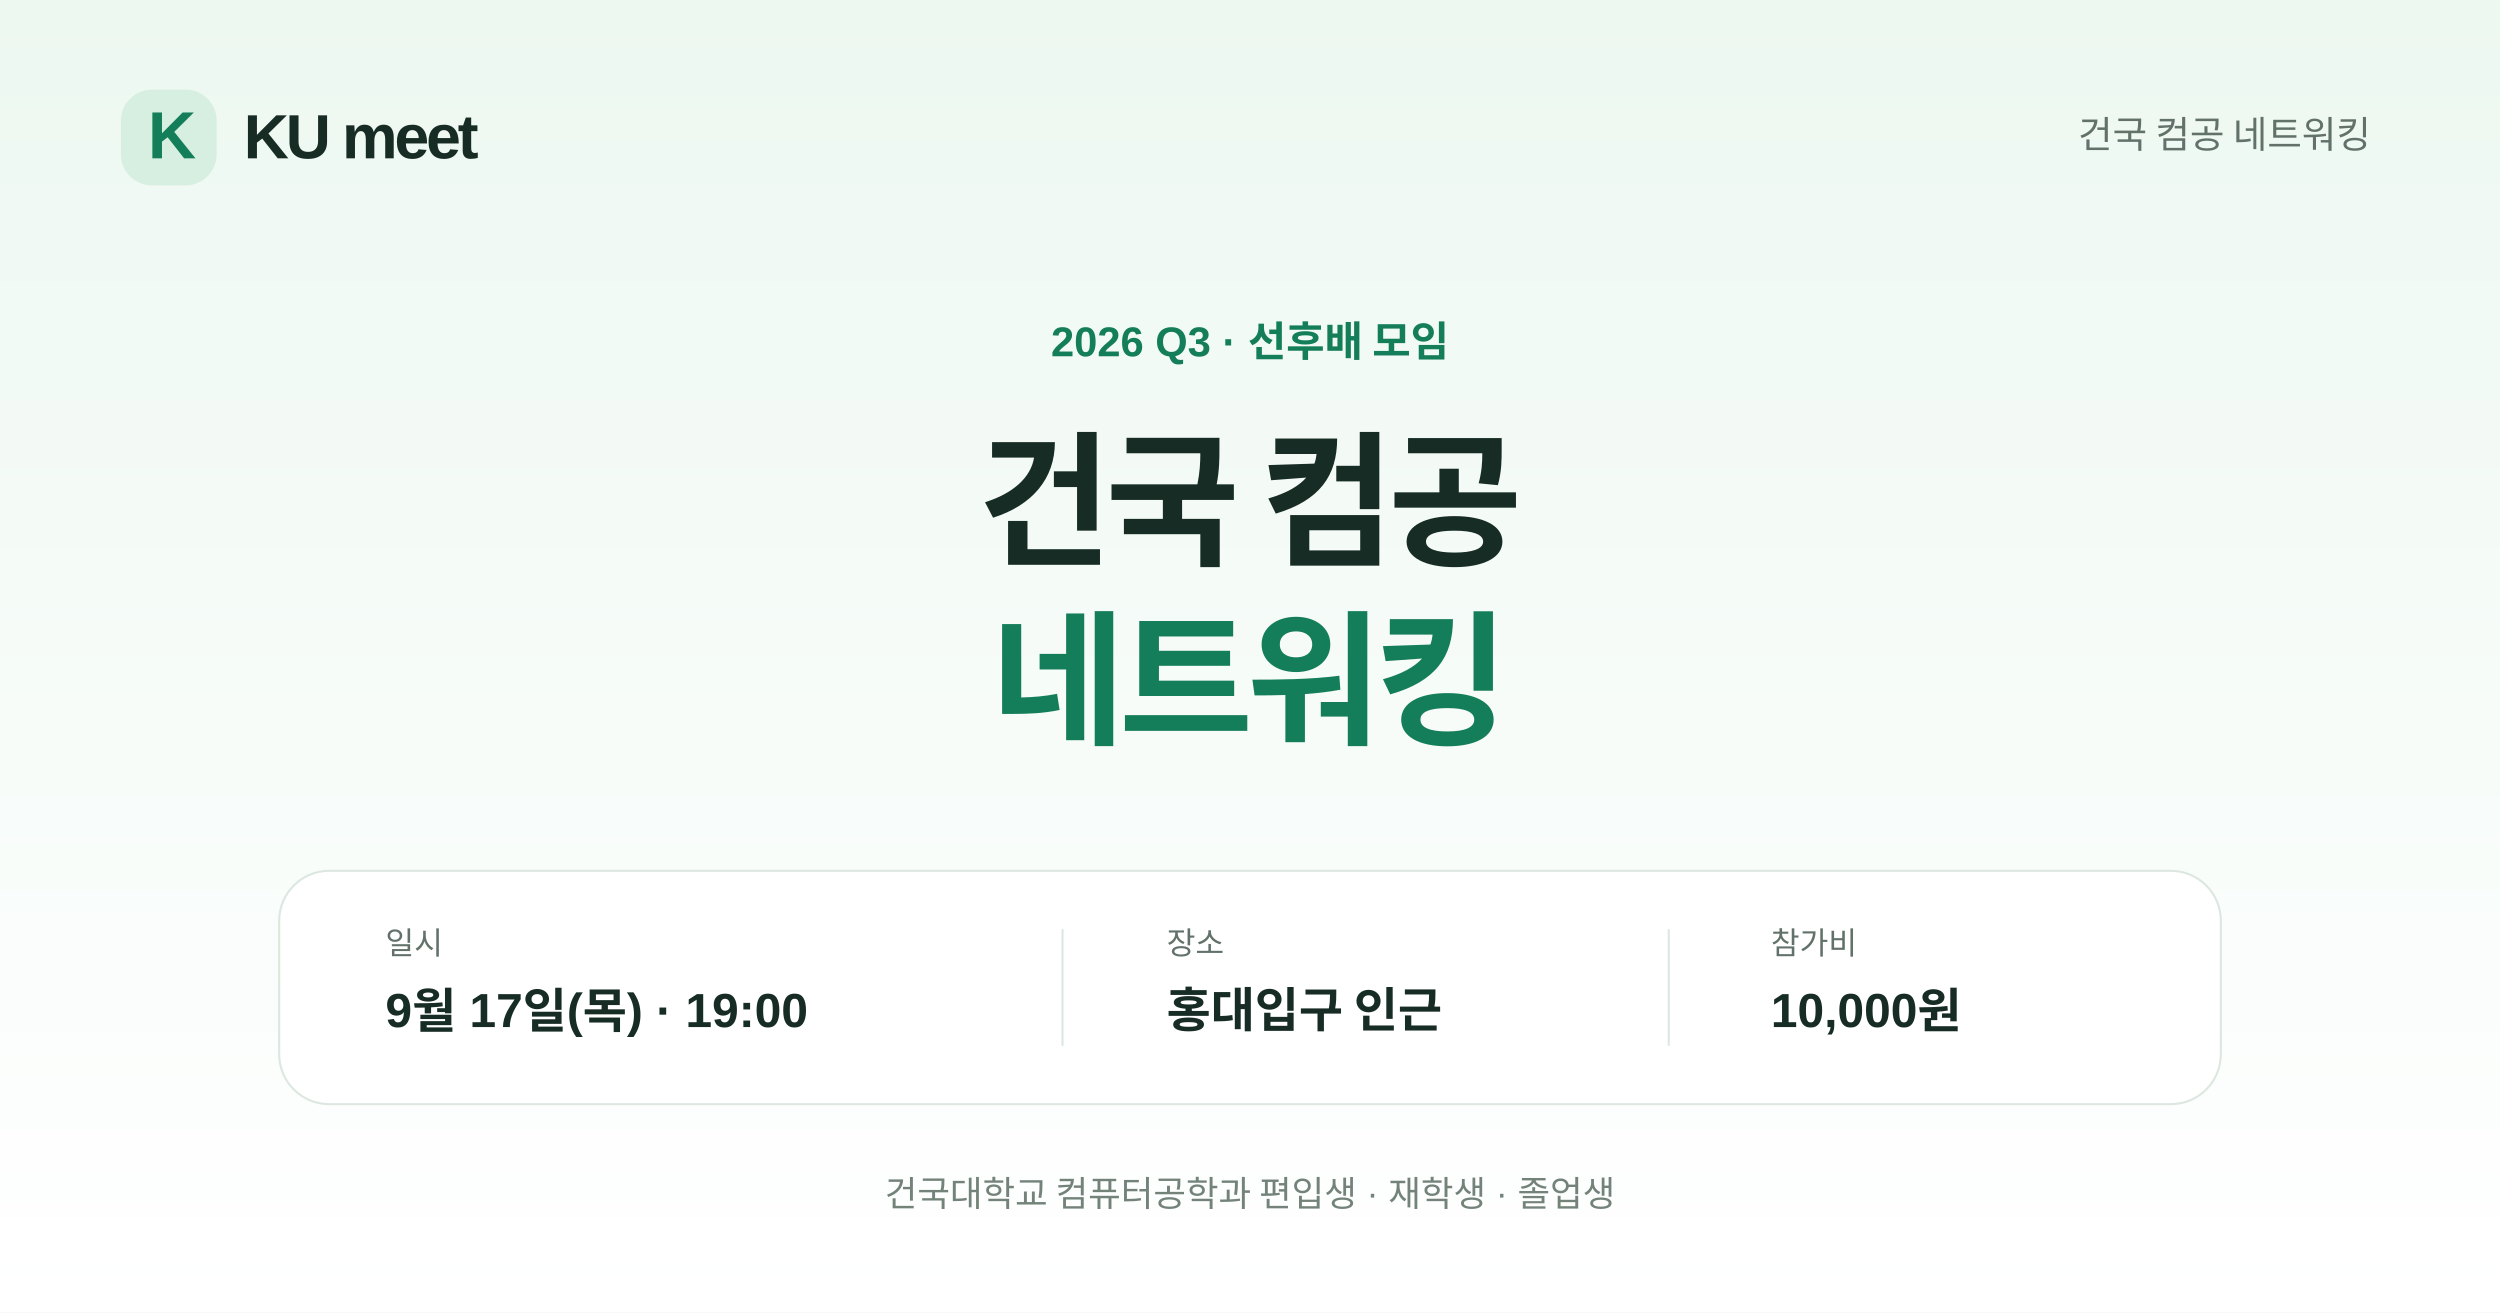
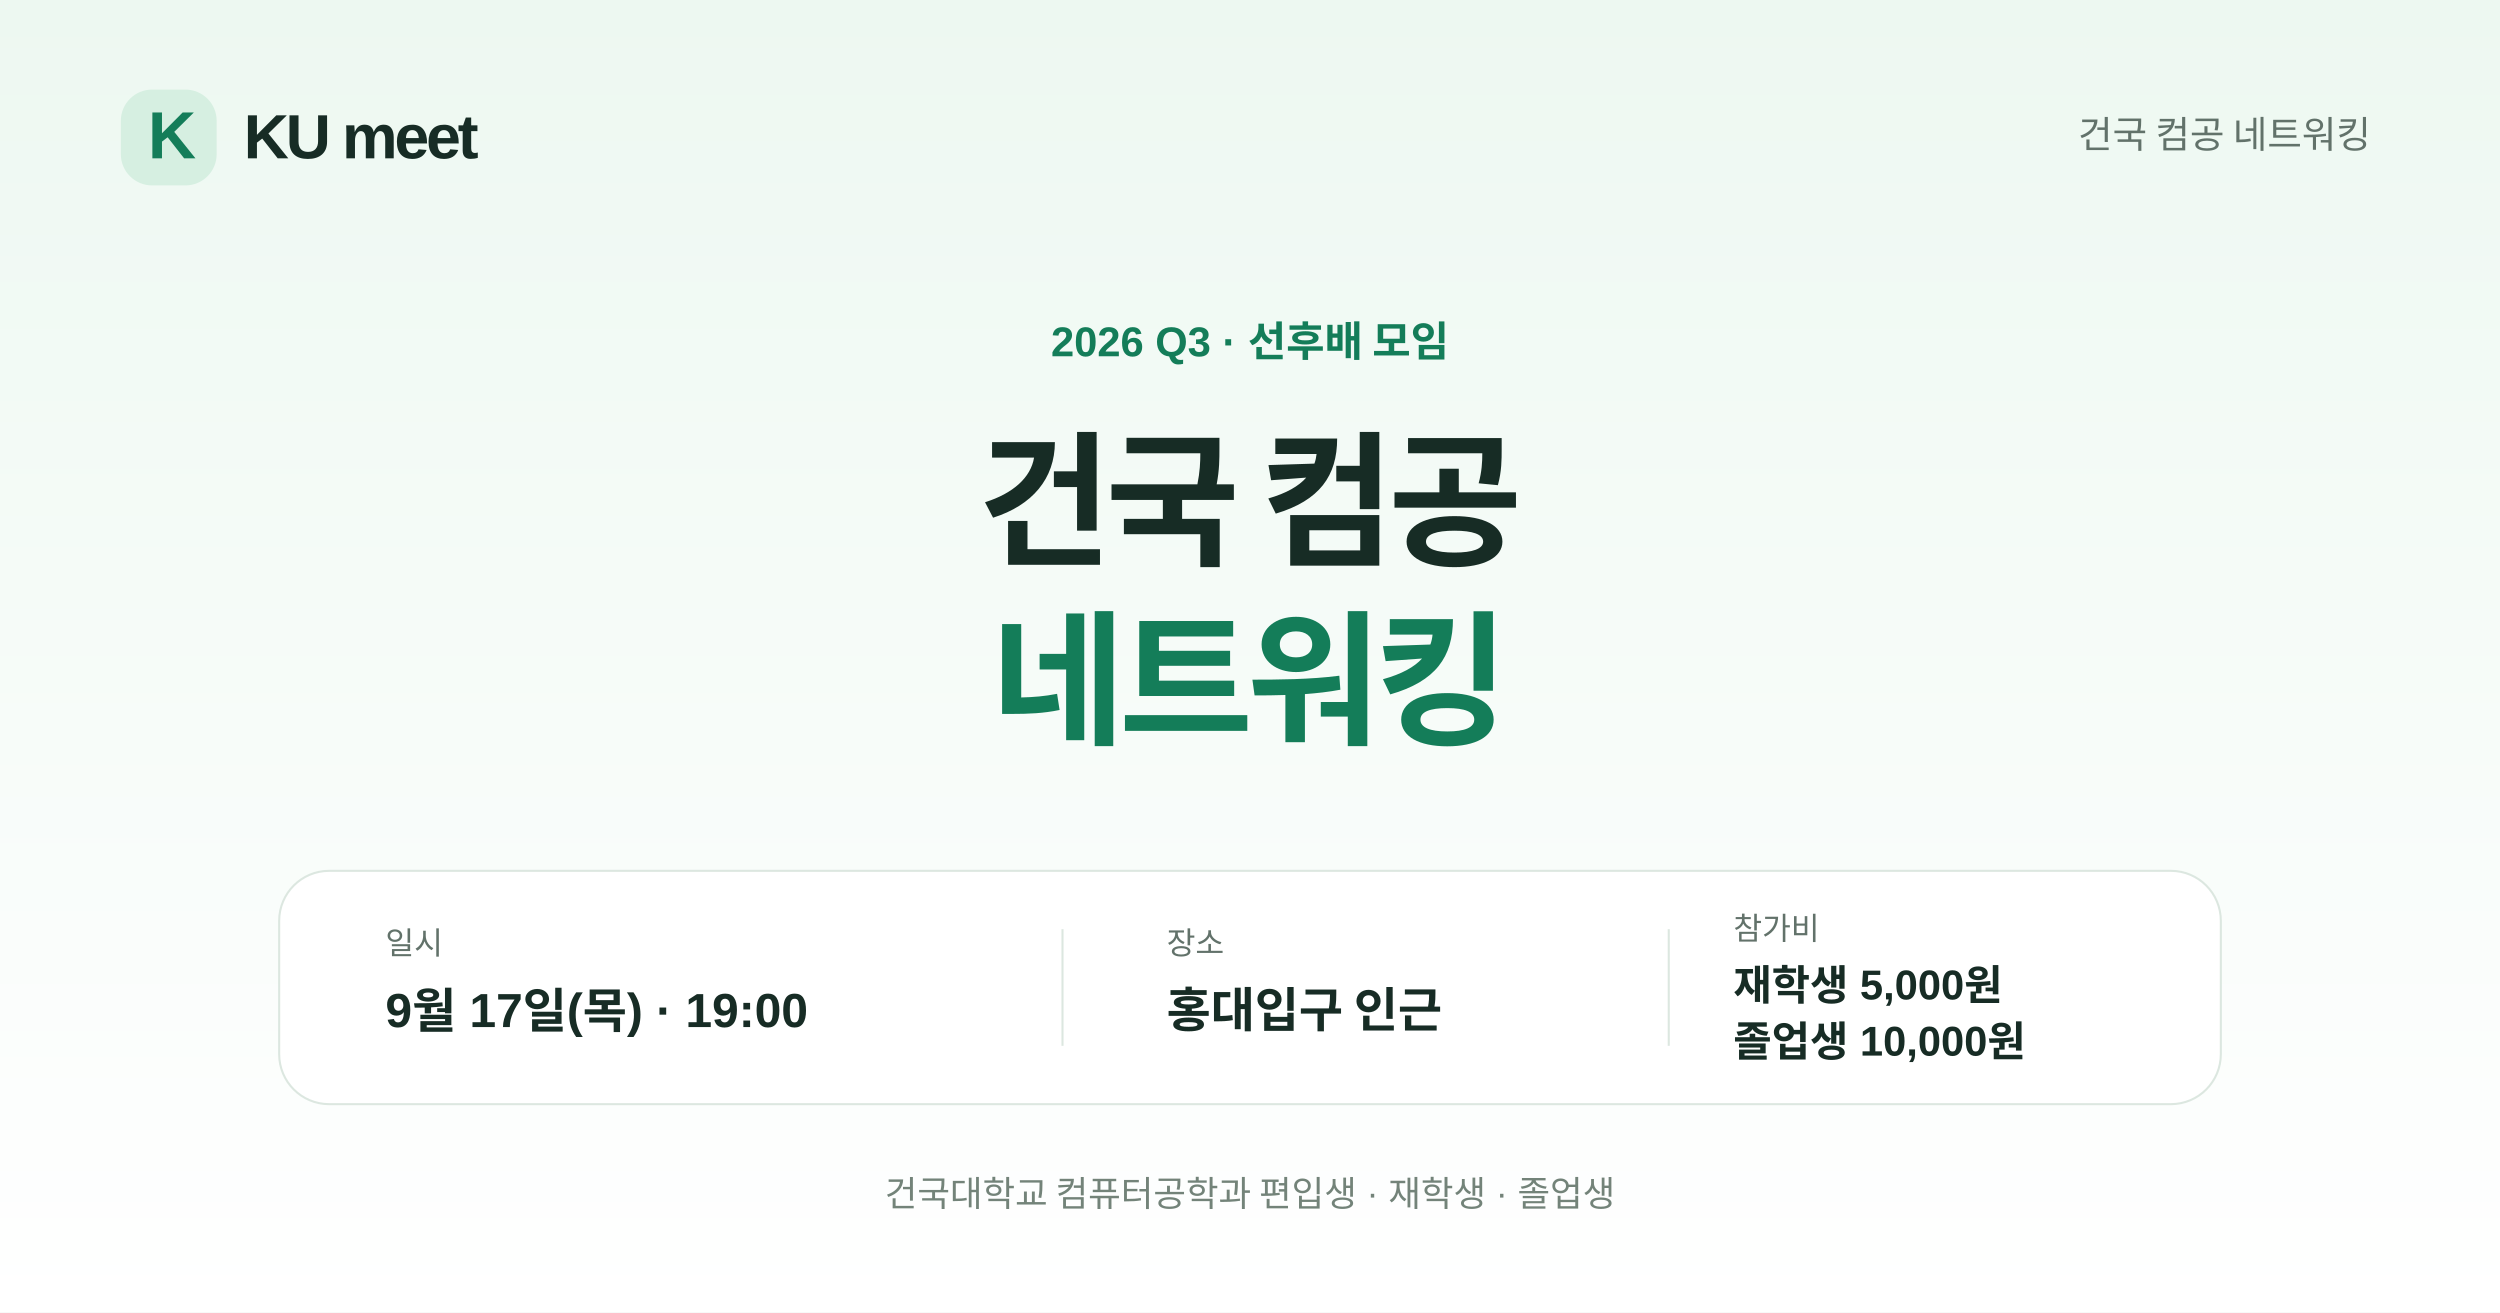
<svg xmlns="http://www.w3.org/2000/svg" width="1200" height="630" viewBox="0 0 1200 630" role="img" aria-labelledby="title desc">
  <defs>
    <linearGradient id="bg" x2="0" y2="1">
      <stop stop-color="#edf8f1" />
      <stop offset="1" stop-color="#fff" />
    </linearGradient>
  </defs>
  <rect width="1200" height="630" fill="url(#bg)" />
  <g font-family="Apple SD Gothic Neo, Noto Sans KR, Arial, sans-serif">
    <rect x="58" y="43" width="46" height="46" rx="15" fill="#d6efe1" />
    <text x="71" y="76" fill="#147d59" font-size="32" font-weight="800">K</text>
    <text x="117" y="76" fill="#172c25" font-size="30" font-weight="800" letter-spacing="-1.5">KU meet</text>
    <text x="1138" y="71" fill="#62726a" font-size="18" text-anchor="end">건국 컴공 네트워킹</text>
    <text x="600" y="171" fill="#147d59" font-size="20" font-weight="600" text-anchor="middle">2026 Q3 · 선후배 모임</text>
    <text x="600" y="266" fill="#172c25" font-size="70" font-weight="800" letter-spacing="-3" text-anchor="middle">건국 컴공</text>
    <text x="600" y="352" fill="#147d59" font-size="70" font-weight="800" letter-spacing="-3" text-anchor="middle">네트워킹</text>
    <rect x="134" y="418" width="932" height="112" rx="24" fill="#fff" stroke="#dce7e0" />
    <text x="185" y="458" fill="#62726a" font-size="15">일시</text>
    <text x="185" y="493" fill="#172c25" font-size="23" font-weight="700">9월 17일(목) · 19:00</text>
    <path d="M510 446v56M801 446v56" stroke="#dce7e0" />
    <text x="560" y="458" fill="#62726a" font-size="15">장소</text>
    <text x="560" y="493" fill="#172c25" font-size="23" font-weight="700">홍대입구 인근</text>
-     <text x="850" y="458" fill="#62726a" font-size="15">참가비</text>
-     <text x="850" y="493" fill="#172c25" font-size="23" font-weight="700">10,000원</text>
+     <text x="832" y="451" fill="#62726a" font-size="15">참가비</text>
+     <text x="832" y="480" fill="#172c25" font-size="20" font-weight="700">재학생 5,000원</text>
+     <text x="832" y="507" fill="#172c25" font-size="20" font-weight="700">졸업생 10,000원</text>
    <text x="600" y="579" fill="#738379" font-size="17" text-anchor="middle">건국대학교 컴퓨터공학과 편입생 · 재학생 · 졸업생</text>
  </g>
</svg>
